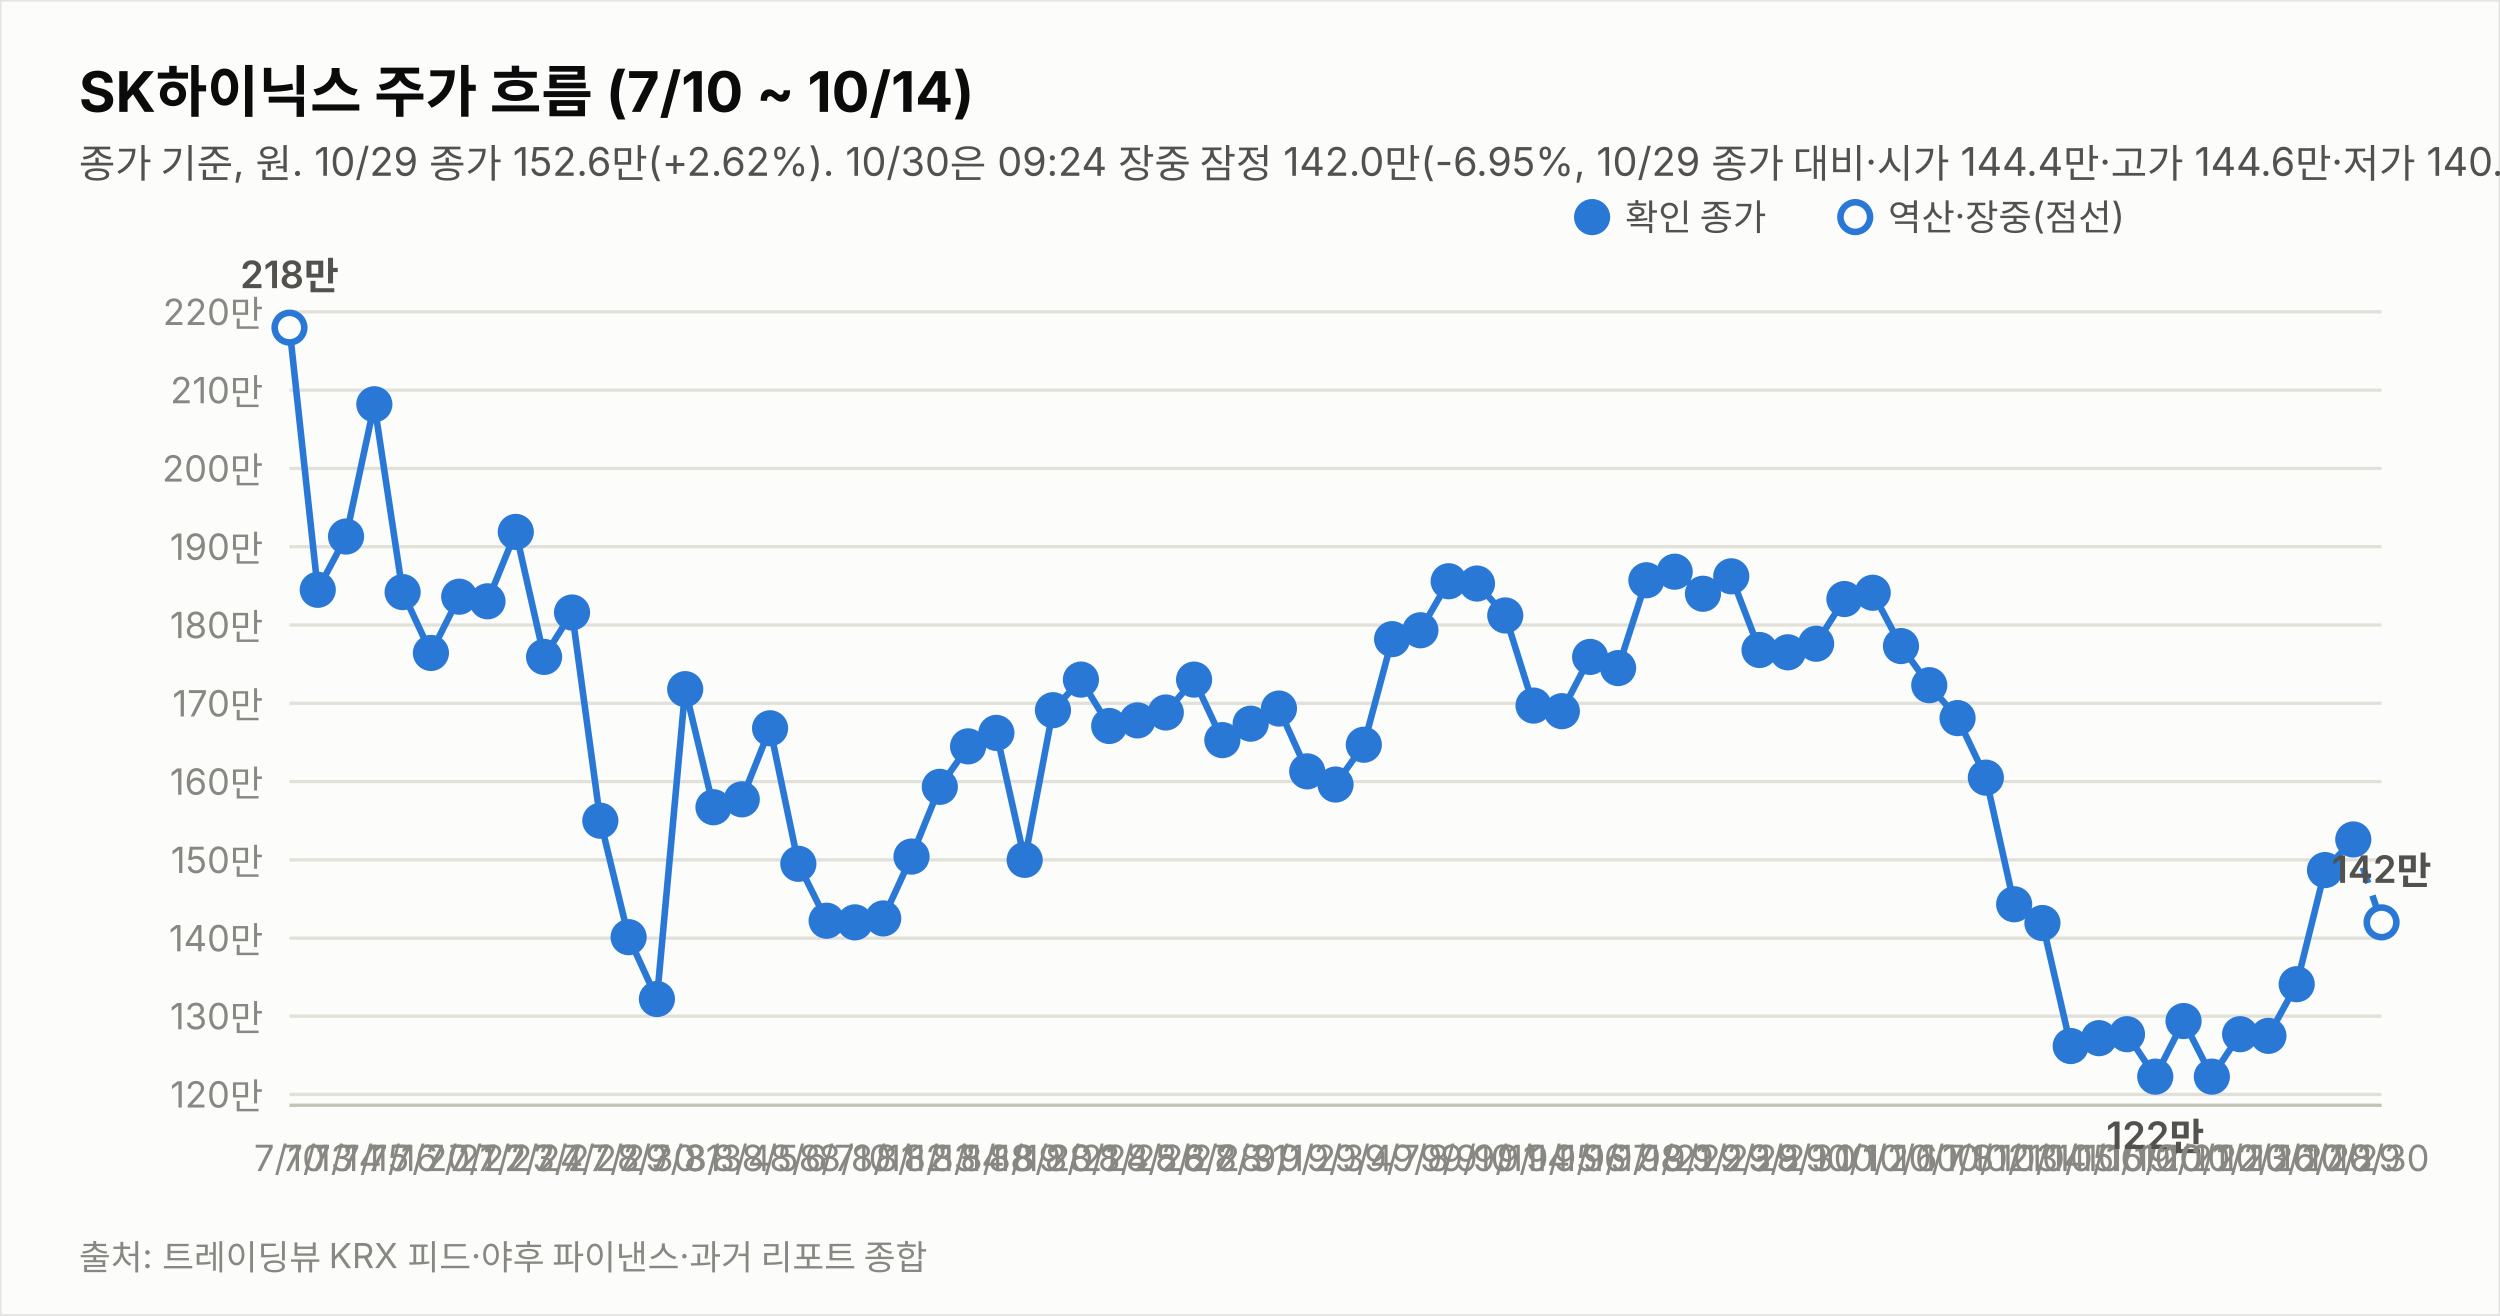
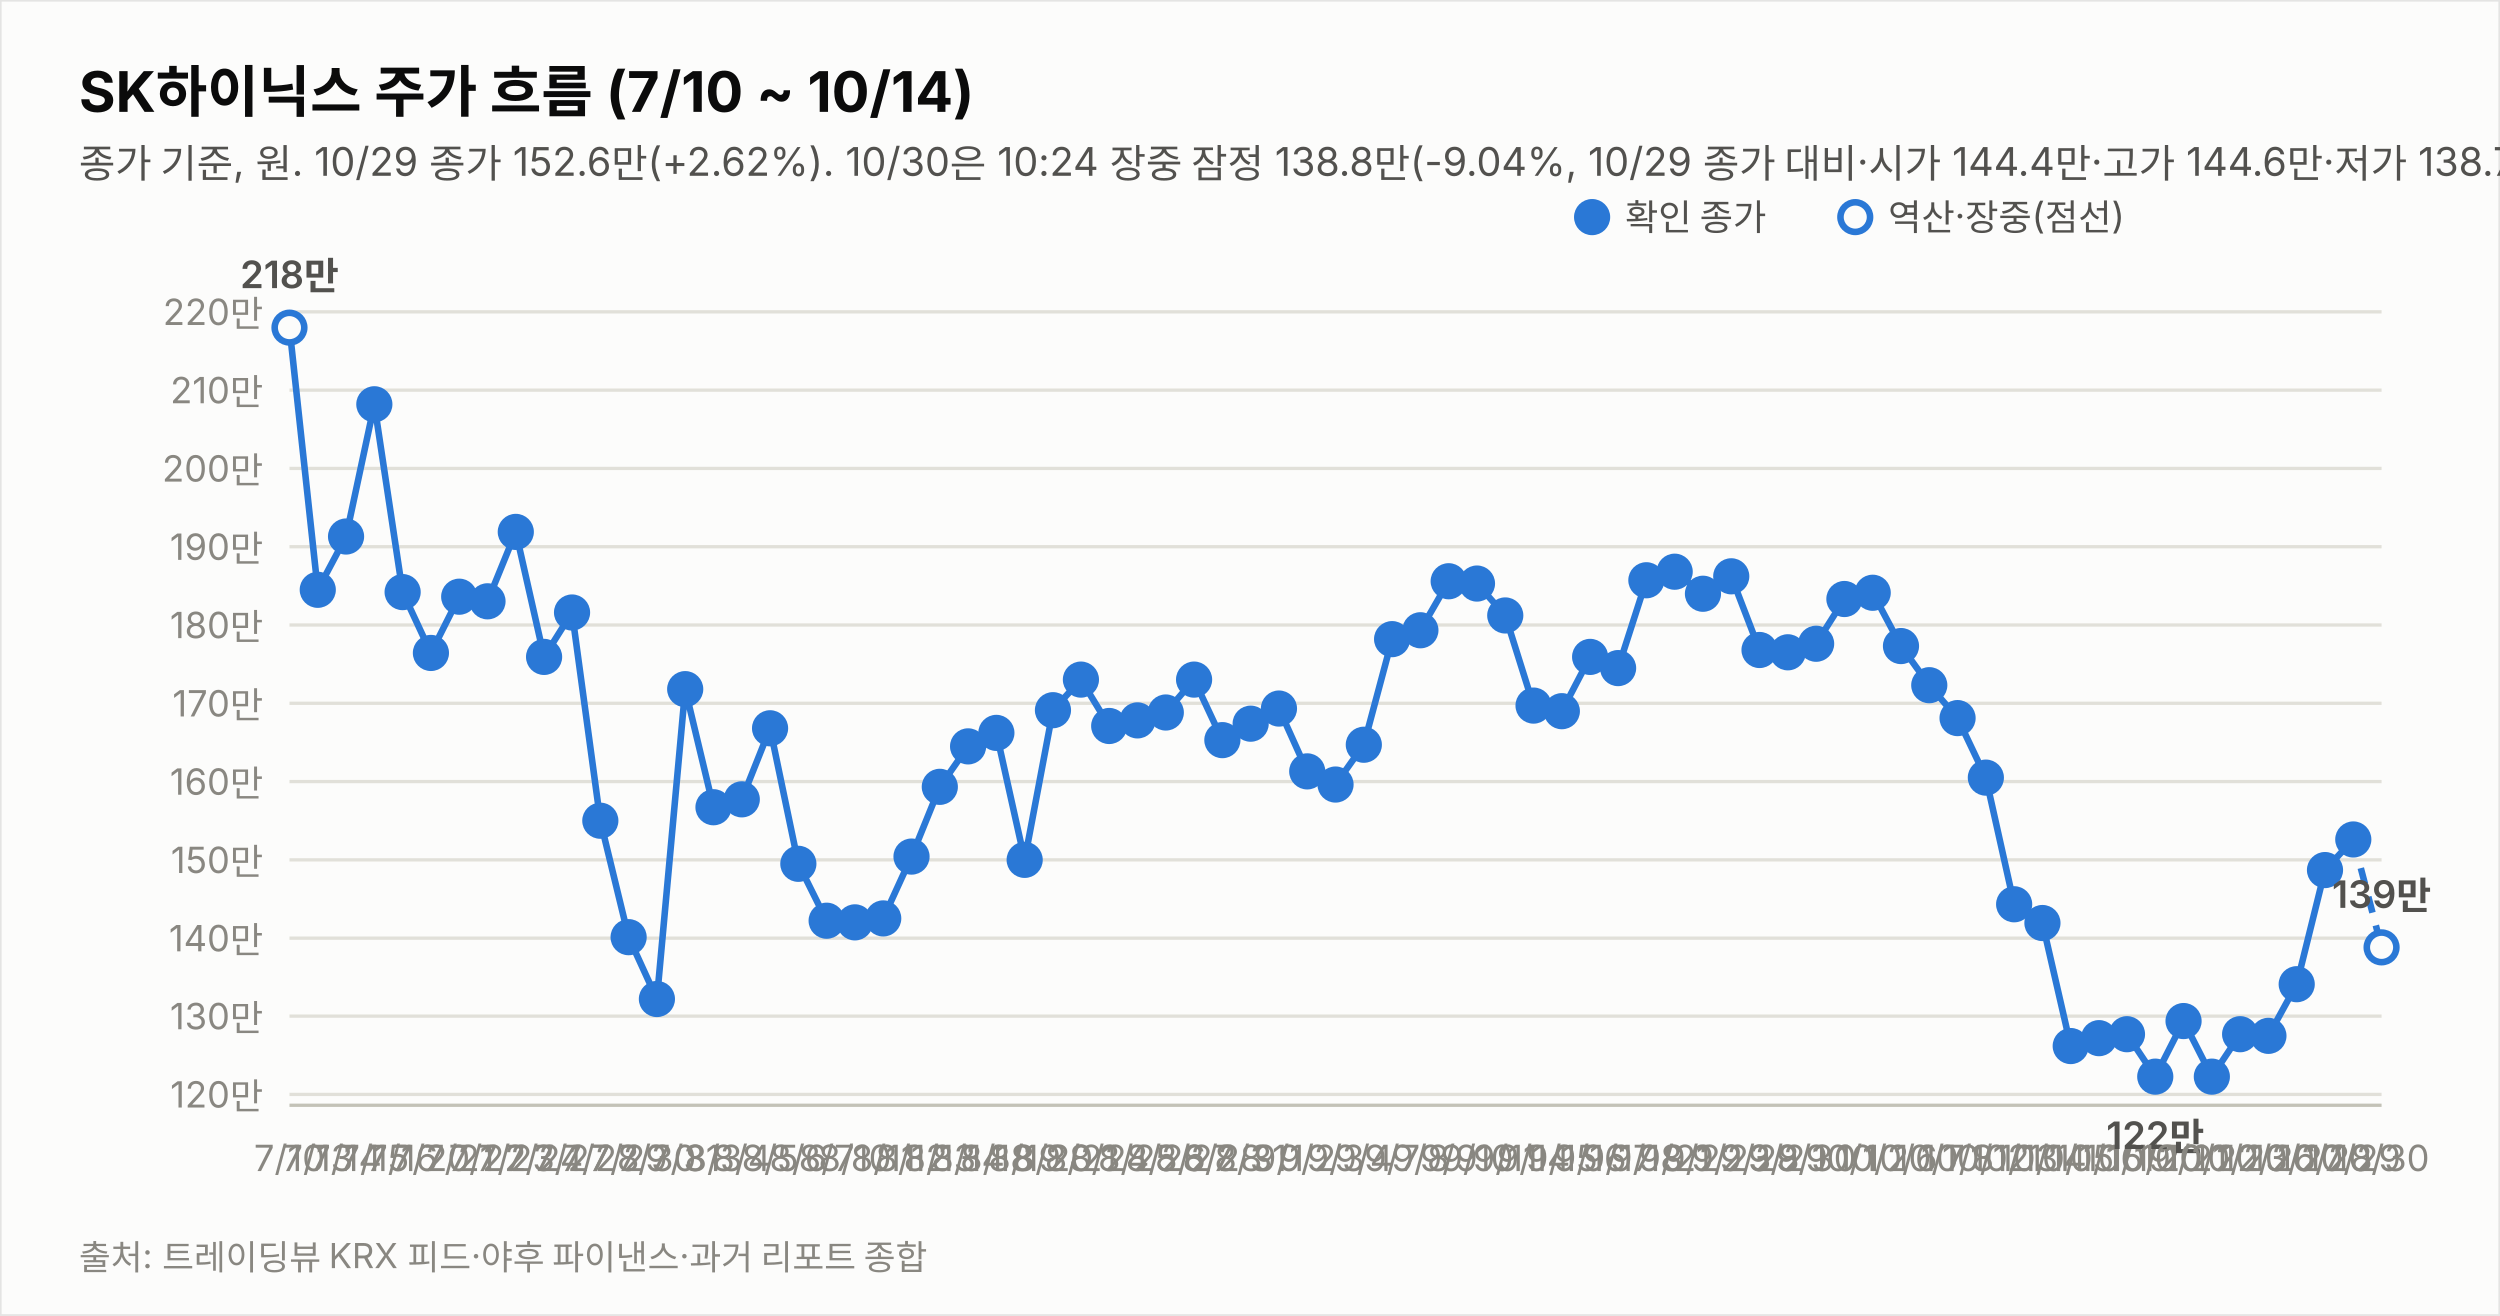
<svg xmlns="http://www.w3.org/2000/svg" width="760" height="400" viewBox="0 0 760 400" font-family="system-ui,-apple-system,&quot;Segoe UI&quot;,&quot;Malgun Gothic&quot;,&quot;Apple SD Gothic Neo&quot;,sans-serif">
  <rect width="760" height="400" fill="#fcfcfb" stroke="rgba(11,11,11,0.10)" />
  <text x="24" y="34" font-size="17" font-weight="700" fill="#0b0b0b">SK하이닉스 주가 흐름 (7/10 ~ 10/14)</text>
-   <text x="24" y="54" font-size="12" fill="#52514e">종가 기준, 원. 10/29 종가 152.6만(+2.62%). 10/30은 09:24 장중 잠정 142.0만(-6.95%, 10/29 종가 대비·시가 144.4만·고가 144.6만·저가 140.8만, 야후 20분 지연 시세). 지표는 10/30 09:24 잠정.</text>
+   <text x="24" y="54" font-size="12" fill="#52514e">종가 기준, 원. 10/29 종가 152.6만(+2.62%). 10/30은 10:24 장중 잠정 138.8만(-9.04%, 10/29 종가 대비·시가 144.4만·고가 144.6만·저가 138.7만, 야후 20분 지연 시세). 지표는 10/30 10:24 잠정.</text>
  <line x1="88" y1="332.7" x2="724" y2="332.7" stroke="#e1e0d9" stroke-width="1" />
  <text x="80" y="336.7" font-size="11" fill="#898781" text-anchor="end" style="font-variant-numeric:tabular-nums">120만</text>
  <line x1="88" y1="308.9" x2="724" y2="308.9" stroke="#e1e0d9" stroke-width="1" />
  <text x="80" y="312.9" font-size="11" fill="#898781" text-anchor="end" style="font-variant-numeric:tabular-nums">130만</text>
  <line x1="88" y1="285.2" x2="724" y2="285.2" stroke="#e1e0d9" stroke-width="1" />
  <text x="80" y="289.2" font-size="11" fill="#898781" text-anchor="end" style="font-variant-numeric:tabular-nums">140만</text>
  <line x1="88" y1="261.4" x2="724" y2="261.4" stroke="#e1e0d9" stroke-width="1" />
  <text x="80" y="265.4" font-size="11" fill="#898781" text-anchor="end" style="font-variant-numeric:tabular-nums">150만</text>
  <line x1="88" y1="237.6" x2="724" y2="237.6" stroke="#e1e0d9" stroke-width="1" />
  <text x="80" y="241.6" font-size="11" fill="#898781" text-anchor="end" style="font-variant-numeric:tabular-nums">160만</text>
  <line x1="88" y1="213.8" x2="724" y2="213.8" stroke="#e1e0d9" stroke-width="1" />
  <text x="80" y="217.8" font-size="11" fill="#898781" text-anchor="end" style="font-variant-numeric:tabular-nums">170만</text>
  <line x1="88" y1="190.0" x2="724" y2="190.0" stroke="#e1e0d9" stroke-width="1" />
  <text x="80" y="194.0" font-size="11" fill="#898781" text-anchor="end" style="font-variant-numeric:tabular-nums">180만</text>
  <line x1="88" y1="166.2" x2="724" y2="166.2" stroke="#e1e0d9" stroke-width="1" />
  <text x="80" y="170.2" font-size="11" fill="#898781" text-anchor="end" style="font-variant-numeric:tabular-nums">190만</text>
  <line x1="88" y1="142.4" x2="724" y2="142.4" stroke="#e1e0d9" stroke-width="1" />
  <text x="80" y="146.4" font-size="11" fill="#898781" text-anchor="end" style="font-variant-numeric:tabular-nums">200만</text>
  <line x1="88" y1="118.6" x2="724" y2="118.6" stroke="#e1e0d9" stroke-width="1" />
  <text x="80" y="122.6" font-size="11" fill="#898781" text-anchor="end" style="font-variant-numeric:tabular-nums">210만</text>
  <line x1="88" y1="94.8" x2="724" y2="94.8" stroke="#e1e0d9" stroke-width="1" />
  <text x="80" y="98.8" font-size="11" fill="#898781" text-anchor="end" style="font-variant-numeric:tabular-nums">220만</text>
  <line x1="88" y1="336" x2="724" y2="336" stroke="#c3c2b7" stroke-width="1" />
  <path d="M88.0,99.6 L96.6,179.3 L105.2,163.1 L113.8,122.9 L122.4,180.0 L131.0,198.5 L139.6,181.4 L148.2,182.8 L156.8,161.7 L165.4,199.7 L173.9,186.2 L182.5,249.5 L191.1,284.9 L199.7,303.7 L208.3,209.5 L216.9,245.4 L225.5,243.0 L234.1,221.4 L242.7,262.6 L251.3,279.9 L259.9,280.4 L268.5,279.2 L277.1,260.4 L285.7,239.2 L294.3,226.9 L302.9,222.8 L311.5,261.4 L320.1,215.9 L328.6,206.6 L337.2,220.7 L345.8,219.0 L354.4,216.6 L363.0,206.6 L371.6,225.0 L380.2,220.0 L388.8,215.4 L397.4,234.5 L406.0,238.5 L414.6,226.4 L423.2,194.3 L431.8,191.6 L440.4,176.7 L449.0,177.4 L457.6,187.1 L466.2,214.5 L474.8,216.2 L483.4,199.7 L491.9,203.1 L500.5,176.4 L509.1,173.8 L517.7,180.5 L526.3,175.2 L534.9,197.6 L543.5,198.3 L552.1,195.7 L560.7,182.1 L569.3,180.2 L577.9,196.4 L586.5,208.3 L595.1,218.3 L603.7,236.4 L612.3,274.9 L620.9,280.6 L629.5,318.0 L638.1,315.6 L646.6,314.4 L655.2,327.3 L663.8,310.4 L672.4,327.3 L681.0,314.4 L689.6,314.9 L698.2,299.2 L706.8,264.5 L715.4,255.2" fill="none" stroke="#2a78d6" stroke-width="2" />
-   <path d="M715.4,255.2 L724.0,280.4" fill="none" stroke="#2a78d6" stroke-width="2" stroke-dasharray="5 4" />
+   <path d="M715.4,255.2 L724.0,288.0" fill="none" stroke="#2a78d6" stroke-width="2" stroke-dasharray="5 4" />
  <circle cx="88.0" cy="99.6" r="4.5" fill="#fcfcfb" stroke="#2a78d6" stroke-width="2" />
  <text x="88.0" y="356" font-size="11" fill="#898781" text-anchor="middle">7/10</text>
  <text x="88.0" y="87.6" font-size="11.5" font-weight="600" fill="#52514e" text-anchor="middle" style="font-variant-numeric:tabular-nums">218만</text>
  <circle cx="96.6" cy="179.3" r="4.5" fill="#2a78d6" stroke="#2a78d6" stroke-width="2" />
  <text x="96.6" y="356" font-size="11" fill="#898781" text-anchor="middle">7/13</text>
  <circle cx="105.2" cy="163.1" r="4.5" fill="#2a78d6" stroke="#2a78d6" stroke-width="2" />
  <text x="105.2" y="356" font-size="11" fill="#898781" text-anchor="middle">7/14</text>
  <circle cx="113.8" cy="122.9" r="4.5" fill="#2a78d6" stroke="#2a78d6" stroke-width="2" />
  <text x="113.8" y="356" font-size="11" fill="#898781" text-anchor="middle">7/15</text>
  <circle cx="122.4" cy="180.0" r="4.5" fill="#2a78d6" stroke="#2a78d6" stroke-width="2" />
  <text x="122.4" y="356" font-size="11" fill="#898781" text-anchor="middle">7/16</text>
  <circle cx="131.0" cy="198.5" r="4.5" fill="#2a78d6" stroke="#2a78d6" stroke-width="2" />
  <text x="131.0" y="356" font-size="11" fill="#898781" text-anchor="middle">7/20</text>
  <circle cx="139.6" cy="181.4" r="4.5" fill="#2a78d6" stroke="#2a78d6" stroke-width="2" />
  <text x="139.6" y="356" font-size="11" fill="#898781" text-anchor="middle">7/21</text>
  <circle cx="148.2" cy="182.8" r="4.5" fill="#2a78d6" stroke="#2a78d6" stroke-width="2" />
  <text x="148.2" y="356" font-size="11" fill="#898781" text-anchor="middle">7/22</text>
  <circle cx="156.8" cy="161.7" r="4.5" fill="#2a78d6" stroke="#2a78d6" stroke-width="2" />
  <text x="156.8" y="356" font-size="11" fill="#898781" text-anchor="middle">7/23</text>
  <circle cx="165.4" cy="199.7" r="4.5" fill="#2a78d6" stroke="#2a78d6" stroke-width="2" />
  <text x="165.4" y="356" font-size="11" fill="#898781" text-anchor="middle">7/24</text>
  <circle cx="173.9" cy="186.2" r="4.5" fill="#2a78d6" stroke="#2a78d6" stroke-width="2" />
  <text x="173.9" y="356" font-size="11" fill="#898781" text-anchor="middle">7/27</text>
  <circle cx="182.5" cy="249.5" r="4.5" fill="#2a78d6" stroke="#2a78d6" stroke-width="2" />
  <text x="182.5" y="356" font-size="11" fill="#898781" text-anchor="middle">7/28</text>
  <circle cx="191.1" cy="284.9" r="4.5" fill="#2a78d6" stroke="#2a78d6" stroke-width="2" />
  <text x="191.1" y="356" font-size="11" fill="#898781" text-anchor="middle">7/29</text>
  <circle cx="199.7" cy="303.7" r="4.5" fill="#2a78d6" stroke="#2a78d6" stroke-width="2" />
  <text x="199.7" y="356" font-size="11" fill="#898781" text-anchor="middle">7/30</text>
  <circle cx="208.3" cy="209.5" r="4.5" fill="#2a78d6" stroke="#2a78d6" stroke-width="2" />
  <text x="208.3" y="356" font-size="11" fill="#898781" text-anchor="middle">7/31</text>
  <circle cx="216.9" cy="245.4" r="4.5" fill="#2a78d6" stroke="#2a78d6" stroke-width="2" />
  <text x="216.9" y="356" font-size="11" fill="#898781" text-anchor="middle">8/3</text>
  <circle cx="225.5" cy="243.0" r="4.5" fill="#2a78d6" stroke="#2a78d6" stroke-width="2" />
  <text x="225.5" y="356" font-size="11" fill="#898781" text-anchor="middle">8/4</text>
  <circle cx="234.1" cy="221.4" r="4.5" fill="#2a78d6" stroke="#2a78d6" stroke-width="2" />
  <text x="234.1" y="356" font-size="11" fill="#898781" text-anchor="middle">8/5</text>
  <circle cx="242.7" cy="262.6" r="4.5" fill="#2a78d6" stroke="#2a78d6" stroke-width="2" />
  <text x="242.7" y="356" font-size="11" fill="#898781" text-anchor="middle">8/6</text>
  <circle cx="251.3" cy="279.9" r="4.5" fill="#2a78d6" stroke="#2a78d6" stroke-width="2" />
  <text x="251.3" y="356" font-size="11" fill="#898781" text-anchor="middle">8/7</text>
  <circle cx="259.9" cy="280.4" r="4.5" fill="#2a78d6" stroke="#2a78d6" stroke-width="2" />
  <text x="259.9" y="356" font-size="11" fill="#898781" text-anchor="middle">8/10</text>
  <circle cx="268.5" cy="279.2" r="4.5" fill="#2a78d6" stroke="#2a78d6" stroke-width="2" />
  <text x="268.5" y="356" font-size="11" fill="#898781" text-anchor="middle">8/11</text>
  <circle cx="277.1" cy="260.4" r="4.5" fill="#2a78d6" stroke="#2a78d6" stroke-width="2" />
  <text x="277.1" y="356" font-size="11" fill="#898781" text-anchor="middle">8/12</text>
  <circle cx="285.7" cy="239.2" r="4.5" fill="#2a78d6" stroke="#2a78d6" stroke-width="2" />
  <text x="285.7" y="356" font-size="11" fill="#898781" text-anchor="middle">8/13</text>
  <circle cx="294.3" cy="226.9" r="4.5" fill="#2a78d6" stroke="#2a78d6" stroke-width="2" />
  <text x="294.3" y="356" font-size="11" fill="#898781" text-anchor="middle">8/14</text>
  <circle cx="302.9" cy="222.8" r="4.5" fill="#2a78d6" stroke="#2a78d6" stroke-width="2" />
  <text x="302.9" y="356" font-size="11" fill="#898781" text-anchor="middle">8/18</text>
  <circle cx="311.5" cy="261.4" r="4.5" fill="#2a78d6" stroke="#2a78d6" stroke-width="2" />
  <text x="311.5" y="356" font-size="11" fill="#898781" text-anchor="middle">8/19</text>
  <circle cx="320.1" cy="215.9" r="4.5" fill="#2a78d6" stroke="#2a78d6" stroke-width="2" />
  <text x="320.1" y="356" font-size="11" fill="#898781" text-anchor="middle">8/20</text>
  <circle cx="328.6" cy="206.6" r="4.5" fill="#2a78d6" stroke="#2a78d6" stroke-width="2" />
  <text x="328.6" y="356" font-size="11" fill="#898781" text-anchor="middle">8/21</text>
  <circle cx="337.2" cy="220.7" r="4.5" fill="#2a78d6" stroke="#2a78d6" stroke-width="2" />
  <text x="337.2" y="356" font-size="11" fill="#898781" text-anchor="middle">8/24</text>
  <circle cx="345.8" cy="219.0" r="4.5" fill="#2a78d6" stroke="#2a78d6" stroke-width="2" />
  <text x="345.8" y="356" font-size="11" fill="#898781" text-anchor="middle">8/25</text>
  <circle cx="354.4" cy="216.6" r="4.5" fill="#2a78d6" stroke="#2a78d6" stroke-width="2" />
  <text x="354.4" y="356" font-size="11" fill="#898781" text-anchor="middle">8/26</text>
  <circle cx="363.0" cy="206.6" r="4.5" fill="#2a78d6" stroke="#2a78d6" stroke-width="2" />
  <text x="363.0" y="356" font-size="11" fill="#898781" text-anchor="middle">8/27</text>
  <circle cx="371.6" cy="225.0" r="4.5" fill="#2a78d6" stroke="#2a78d6" stroke-width="2" />
  <text x="371.6" y="356" font-size="11" fill="#898781" text-anchor="middle">8/28</text>
  <circle cx="380.2" cy="220.0" r="4.5" fill="#2a78d6" stroke="#2a78d6" stroke-width="2" />
  <text x="380.2" y="356" font-size="11" fill="#898781" text-anchor="middle">8/31</text>
  <circle cx="388.8" cy="215.4" r="4.5" fill="#2a78d6" stroke="#2a78d6" stroke-width="2" />
  <text x="388.8" y="356" font-size="11" fill="#898781" text-anchor="middle">9/1</text>
  <circle cx="397.4" cy="234.5" r="4.5" fill="#2a78d6" stroke="#2a78d6" stroke-width="2" />
  <text x="397.4" y="356" font-size="11" fill="#898781" text-anchor="middle">9/2</text>
  <circle cx="406.0" cy="238.5" r="4.5" fill="#2a78d6" stroke="#2a78d6" stroke-width="2" />
  <text x="406.0" y="356" font-size="11" fill="#898781" text-anchor="middle">9/3</text>
  <circle cx="414.6" cy="226.4" r="4.5" fill="#2a78d6" stroke="#2a78d6" stroke-width="2" />
  <text x="414.6" y="356" font-size="11" fill="#898781" text-anchor="middle">9/4</text>
  <circle cx="423.2" cy="194.3" r="4.5" fill="#2a78d6" stroke="#2a78d6" stroke-width="2" />
  <text x="423.2" y="356" font-size="11" fill="#898781" text-anchor="middle">9/7</text>
  <circle cx="431.8" cy="191.6" r="4.5" fill="#2a78d6" stroke="#2a78d6" stroke-width="2" />
  <text x="431.8" y="356" font-size="11" fill="#898781" text-anchor="middle">9/8</text>
  <circle cx="440.4" cy="176.7" r="4.5" fill="#2a78d6" stroke="#2a78d6" stroke-width="2" />
  <text x="440.4" y="356" font-size="11" fill="#898781" text-anchor="middle">9/9</text>
  <circle cx="449.0" cy="177.4" r="4.5" fill="#2a78d6" stroke="#2a78d6" stroke-width="2" />
  <text x="449.0" y="356" font-size="11" fill="#898781" text-anchor="middle">9/10</text>
  <circle cx="457.6" cy="187.1" r="4.5" fill="#2a78d6" stroke="#2a78d6" stroke-width="2" />
  <text x="457.6" y="356" font-size="11" fill="#898781" text-anchor="middle">9/11</text>
  <circle cx="466.2" cy="214.5" r="4.5" fill="#2a78d6" stroke="#2a78d6" stroke-width="2" />
  <text x="466.2" y="356" font-size="11" fill="#898781" text-anchor="middle">9/14</text>
  <circle cx="474.8" cy="216.2" r="4.5" fill="#2a78d6" stroke="#2a78d6" stroke-width="2" />
  <text x="474.8" y="356" font-size="11" fill="#898781" text-anchor="middle">9/15</text>
  <circle cx="483.4" cy="199.7" r="4.5" fill="#2a78d6" stroke="#2a78d6" stroke-width="2" />
  <text x="483.4" y="356" font-size="11" fill="#898781" text-anchor="middle">9/16</text>
  <circle cx="491.9" cy="203.1" r="4.5" fill="#2a78d6" stroke="#2a78d6" stroke-width="2" />
  <text x="491.9" y="356" font-size="11" fill="#898781" text-anchor="middle">9/17</text>
  <circle cx="500.5" cy="176.4" r="4.5" fill="#2a78d6" stroke="#2a78d6" stroke-width="2" />
  <text x="500.5" y="356" font-size="11" fill="#898781" text-anchor="middle">9/18</text>
  <circle cx="509.1" cy="173.8" r="4.5" fill="#2a78d6" stroke="#2a78d6" stroke-width="2" />
  <text x="509.1" y="356" font-size="11" fill="#898781" text-anchor="middle">9/21</text>
  <circle cx="517.7" cy="180.5" r="4.5" fill="#2a78d6" stroke="#2a78d6" stroke-width="2" />
  <text x="517.7" y="356" font-size="11" fill="#898781" text-anchor="middle">9/22</text>
  <circle cx="526.3" cy="175.2" r="4.5" fill="#2a78d6" stroke="#2a78d6" stroke-width="2" />
  <text x="526.3" y="356" font-size="11" fill="#898781" text-anchor="middle">9/23</text>
  <circle cx="534.9" cy="197.6" r="4.5" fill="#2a78d6" stroke="#2a78d6" stroke-width="2" />
  <text x="534.9" y="356" font-size="11" fill="#898781" text-anchor="middle">9/28</text>
  <circle cx="543.5" cy="198.3" r="4.5" fill="#2a78d6" stroke="#2a78d6" stroke-width="2" />
  <text x="543.5" y="356" font-size="11" fill="#898781" text-anchor="middle">9/29</text>
  <circle cx="552.1" cy="195.7" r="4.5" fill="#2a78d6" stroke="#2a78d6" stroke-width="2" />
  <text x="552.1" y="356" font-size="11" fill="#898781" text-anchor="middle">9/30</text>
  <circle cx="560.7" cy="182.1" r="4.5" fill="#2a78d6" stroke="#2a78d6" stroke-width="2" />
  <text x="560.7" y="356" font-size="11" fill="#898781" text-anchor="middle">10/1</text>
  <circle cx="569.3" cy="180.2" r="4.5" fill="#2a78d6" stroke="#2a78d6" stroke-width="2" />
  <text x="569.3" y="356" font-size="11" fill="#898781" text-anchor="middle">10/2</text>
  <circle cx="577.9" cy="196.4" r="4.5" fill="#2a78d6" stroke="#2a78d6" stroke-width="2" />
  <text x="577.9" y="356" font-size="11" fill="#898781" text-anchor="middle">10/6</text>
  <circle cx="586.5" cy="208.3" r="4.5" fill="#2a78d6" stroke="#2a78d6" stroke-width="2" />
  <text x="586.5" y="356" font-size="11" fill="#898781" text-anchor="middle">10/7</text>
  <circle cx="595.1" cy="218.3" r="4.5" fill="#2a78d6" stroke="#2a78d6" stroke-width="2" />
  <text x="595.1" y="356" font-size="11" fill="#898781" text-anchor="middle">10/8</text>
  <circle cx="603.7" cy="236.4" r="4.5" fill="#2a78d6" stroke="#2a78d6" stroke-width="2" />
  <text x="603.7" y="356" font-size="11" fill="#898781" text-anchor="middle">10/12</text>
  <circle cx="612.3" cy="274.9" r="4.5" fill="#2a78d6" stroke="#2a78d6" stroke-width="2" />
  <text x="612.3" y="356" font-size="11" fill="#898781" text-anchor="middle">10/13</text>
  <circle cx="620.9" cy="280.6" r="4.5" fill="#2a78d6" stroke="#2a78d6" stroke-width="2" />
  <text x="620.9" y="356" font-size="11" fill="#898781" text-anchor="middle">10/14</text>
  <circle cx="629.5" cy="318.0" r="4.5" fill="#2a78d6" stroke="#2a78d6" stroke-width="2" />
  <text x="629.5" y="356" font-size="11" fill="#898781" text-anchor="middle">10/15</text>
  <circle cx="638.1" cy="315.6" r="4.5" fill="#2a78d6" stroke="#2a78d6" stroke-width="2" />
  <text x="638.1" y="356" font-size="11" fill="#898781" text-anchor="middle">10/16</text>
  <circle cx="646.6" cy="314.4" r="4.5" fill="#2a78d6" stroke="#2a78d6" stroke-width="2" />
  <text x="646.6" y="356" font-size="11" fill="#898781" text-anchor="middle">10/19</text>
  <circle cx="655.2" cy="327.3" r="4.5" fill="#2a78d6" stroke="#2a78d6" stroke-width="2" />
  <text x="655.2" y="356" font-size="11" fill="#898781" text-anchor="middle">10/20</text>
  <text x="655.2" y="349.3" font-size="11.5" font-weight="600" fill="#52514e" text-anchor="middle" style="font-variant-numeric:tabular-nums">122만</text>
  <circle cx="663.8" cy="310.4" r="4.5" fill="#2a78d6" stroke="#2a78d6" stroke-width="2" />
  <text x="663.8" y="356" font-size="11" fill="#898781" text-anchor="middle">10/21</text>
  <circle cx="672.4" cy="327.3" r="4.5" fill="#2a78d6" stroke="#2a78d6" stroke-width="2" />
  <text x="672.4" y="356" font-size="11" fill="#898781" text-anchor="middle">10/22</text>
  <circle cx="681.0" cy="314.4" r="4.5" fill="#2a78d6" stroke="#2a78d6" stroke-width="2" />
  <text x="681.0" y="356" font-size="11" fill="#898781" text-anchor="middle">10/23</text>
  <circle cx="689.6" cy="314.9" r="4.5" fill="#2a78d6" stroke="#2a78d6" stroke-width="2" />
  <text x="689.6" y="356" font-size="11" fill="#898781" text-anchor="middle">10/26</text>
  <circle cx="698.2" cy="299.2" r="4.5" fill="#2a78d6" stroke="#2a78d6" stroke-width="2" />
  <text x="698.2" y="356" font-size="11" fill="#898781" text-anchor="middle">10/27</text>
  <circle cx="706.8" cy="264.5" r="4.5" fill="#2a78d6" stroke="#2a78d6" stroke-width="2" />
  <text x="706.8" y="356" font-size="11" fill="#898781" text-anchor="middle">10/28</text>
  <circle cx="715.4" cy="255.2" r="4.5" fill="#2a78d6" stroke="#2a78d6" stroke-width="2" />
  <text x="715.4" y="356" font-size="11" fill="#898781" text-anchor="middle">10/29</text>
-   <circle cx="724.0" cy="280.4" r="4.5" fill="#fcfcfb" stroke="#2a78d6" stroke-width="2" />
+   <circle cx="724.0" cy="288.0" r="4.5" fill="#fcfcfb" stroke="#2a78d6" stroke-width="2" />
  <text x="724.0" y="356" font-size="11" fill="#898781" text-anchor="middle">10/30</text>
-   <text x="724.0" y="268.4" font-size="11.5" font-weight="600" fill="#52514e" text-anchor="middle" style="font-variant-numeric:tabular-nums">142만</text>
+   <text x="724.0" y="276.0" font-size="11.5" font-weight="600" fill="#52514e" text-anchor="middle" style="font-variant-numeric:tabular-nums">139만</text>
  <circle cx="484" cy="66" r="4.5" fill="#2a78d6" stroke="#2a78d6" stroke-width="2" />
  <text x="494" y="70" font-size="11" fill="#52514e">확인 종가</text>
  <circle cx="564" cy="66" r="4.5" fill="#fcfcfb" stroke="#2a78d6" stroke-width="2" />
  <text x="574" y="70" font-size="11" fill="#52514e">역산·장중(점선)</text>
  <text x="24" y="386" font-size="10.5" fill="#898781">출처: 트레이딩뷰 KRX 피드·야후 파이낸스·과거 리포트 종합</text>
</svg>
